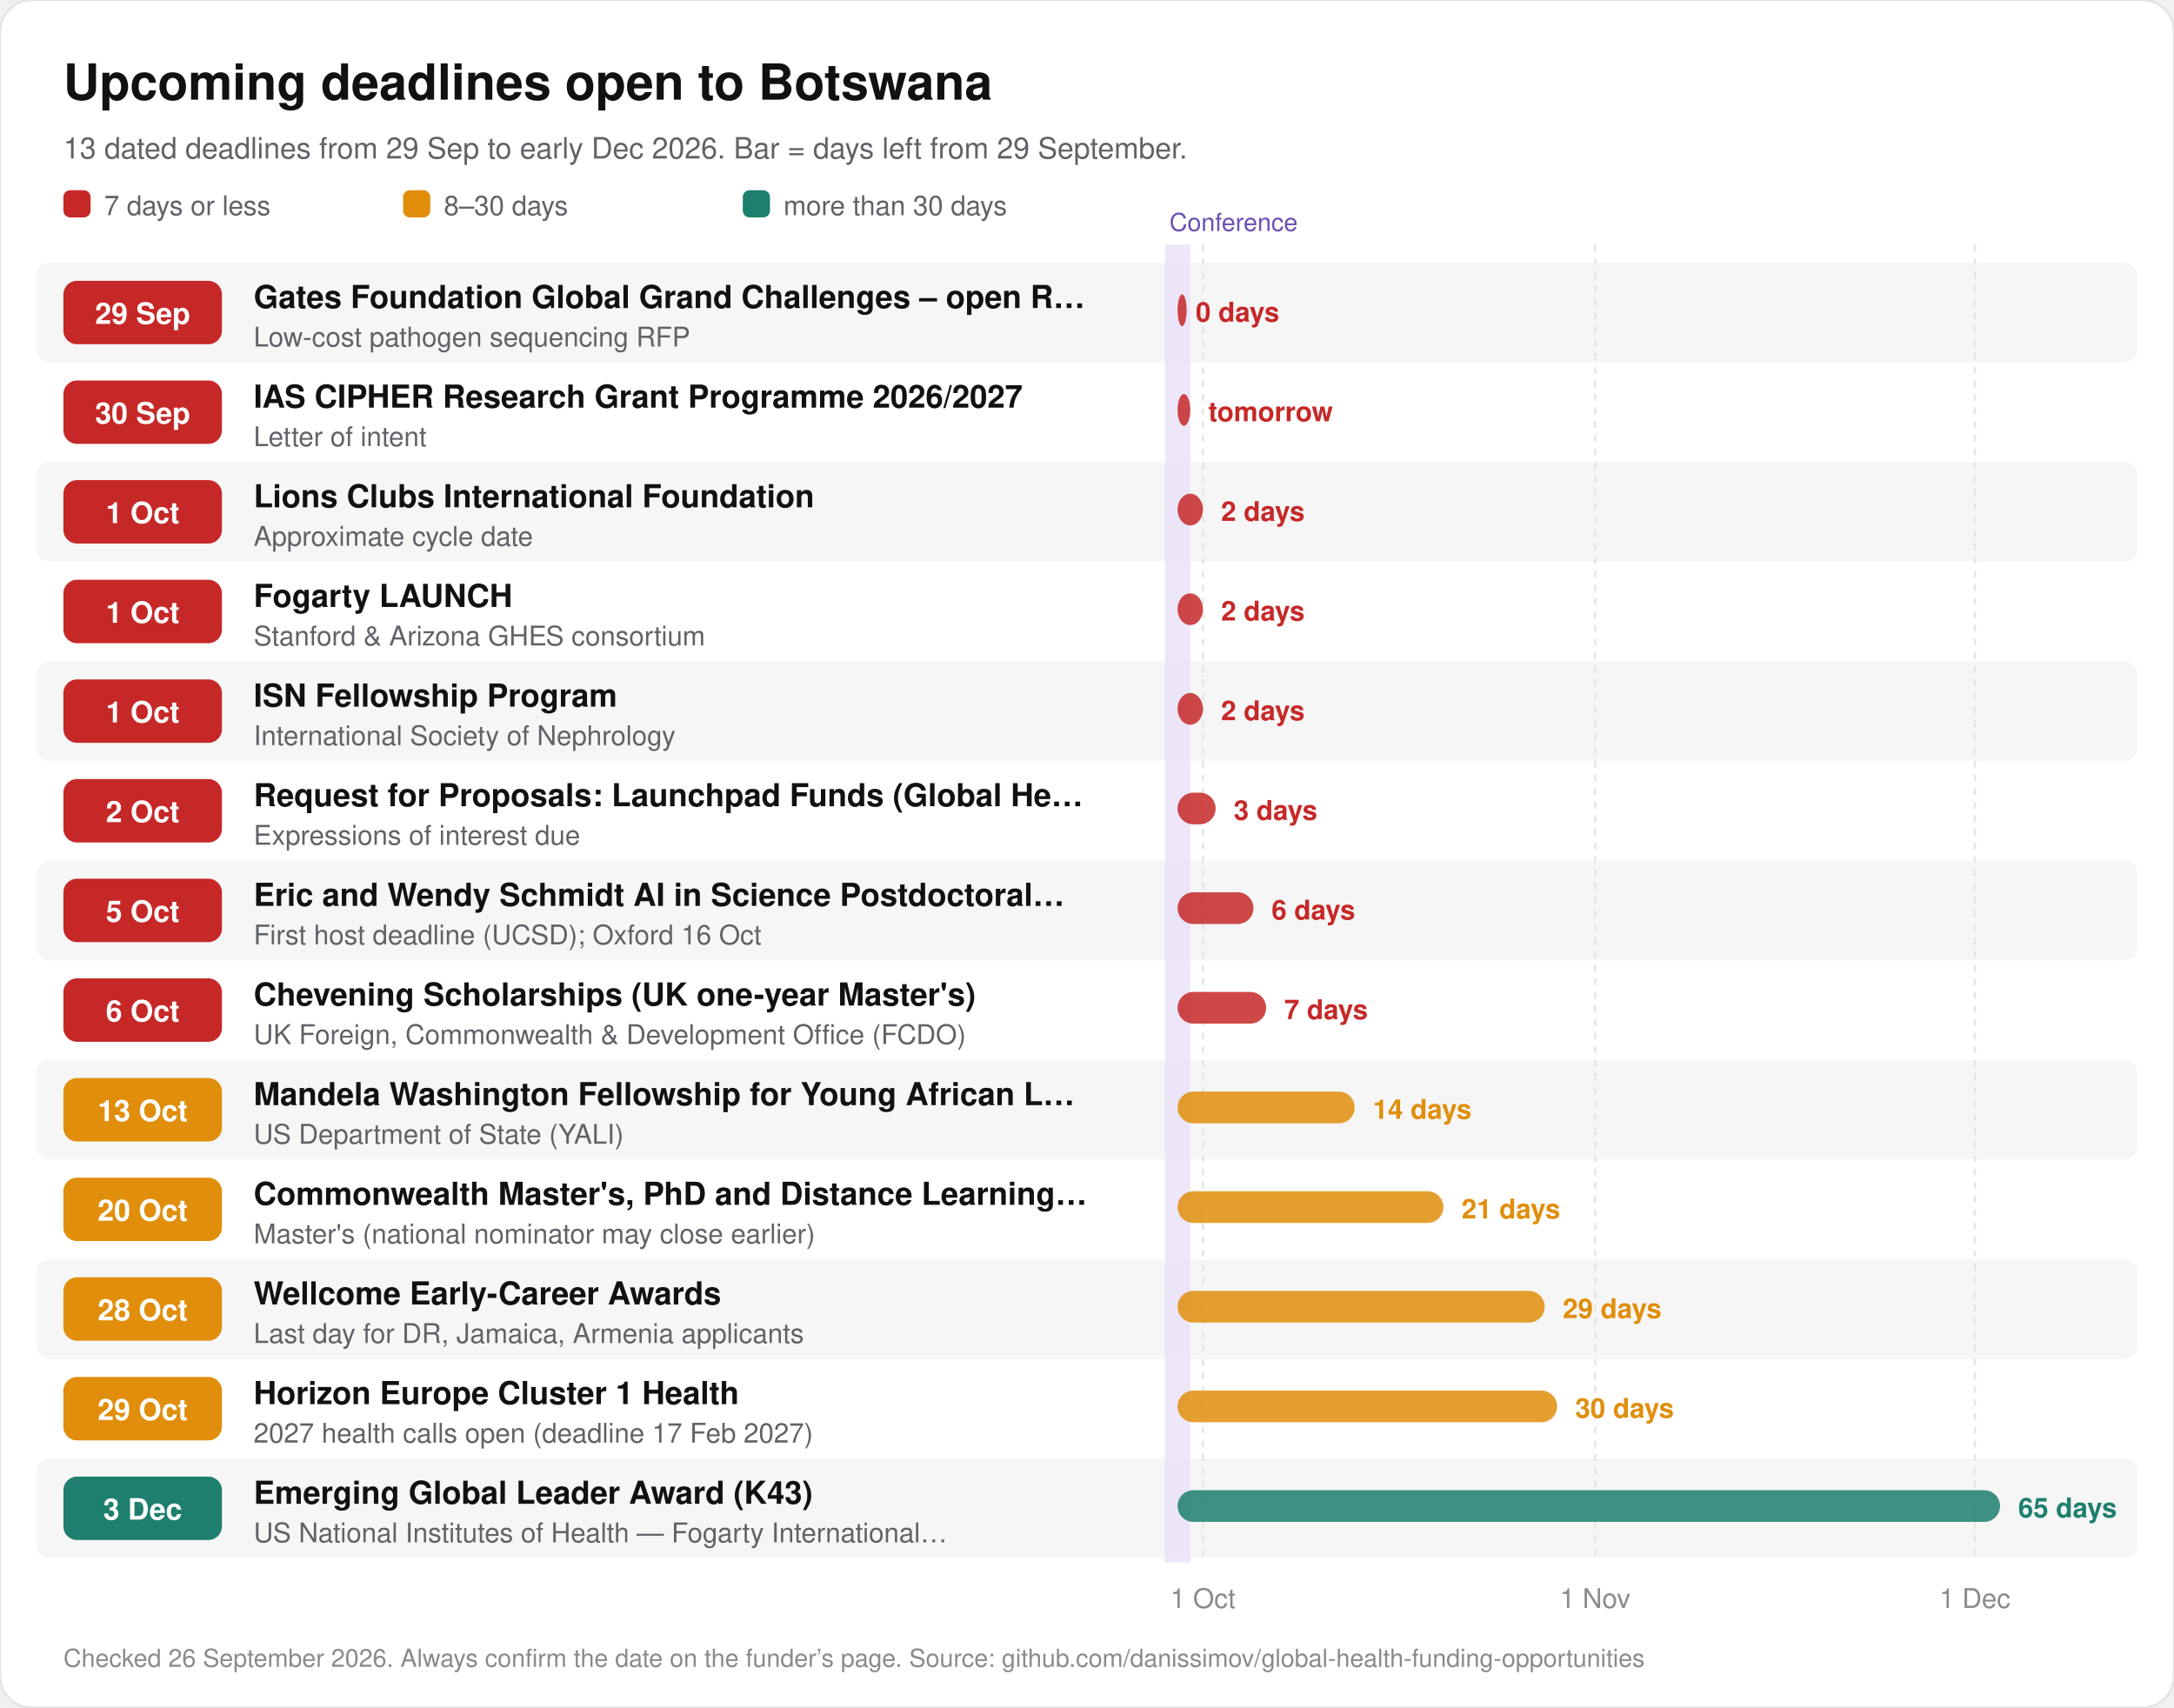
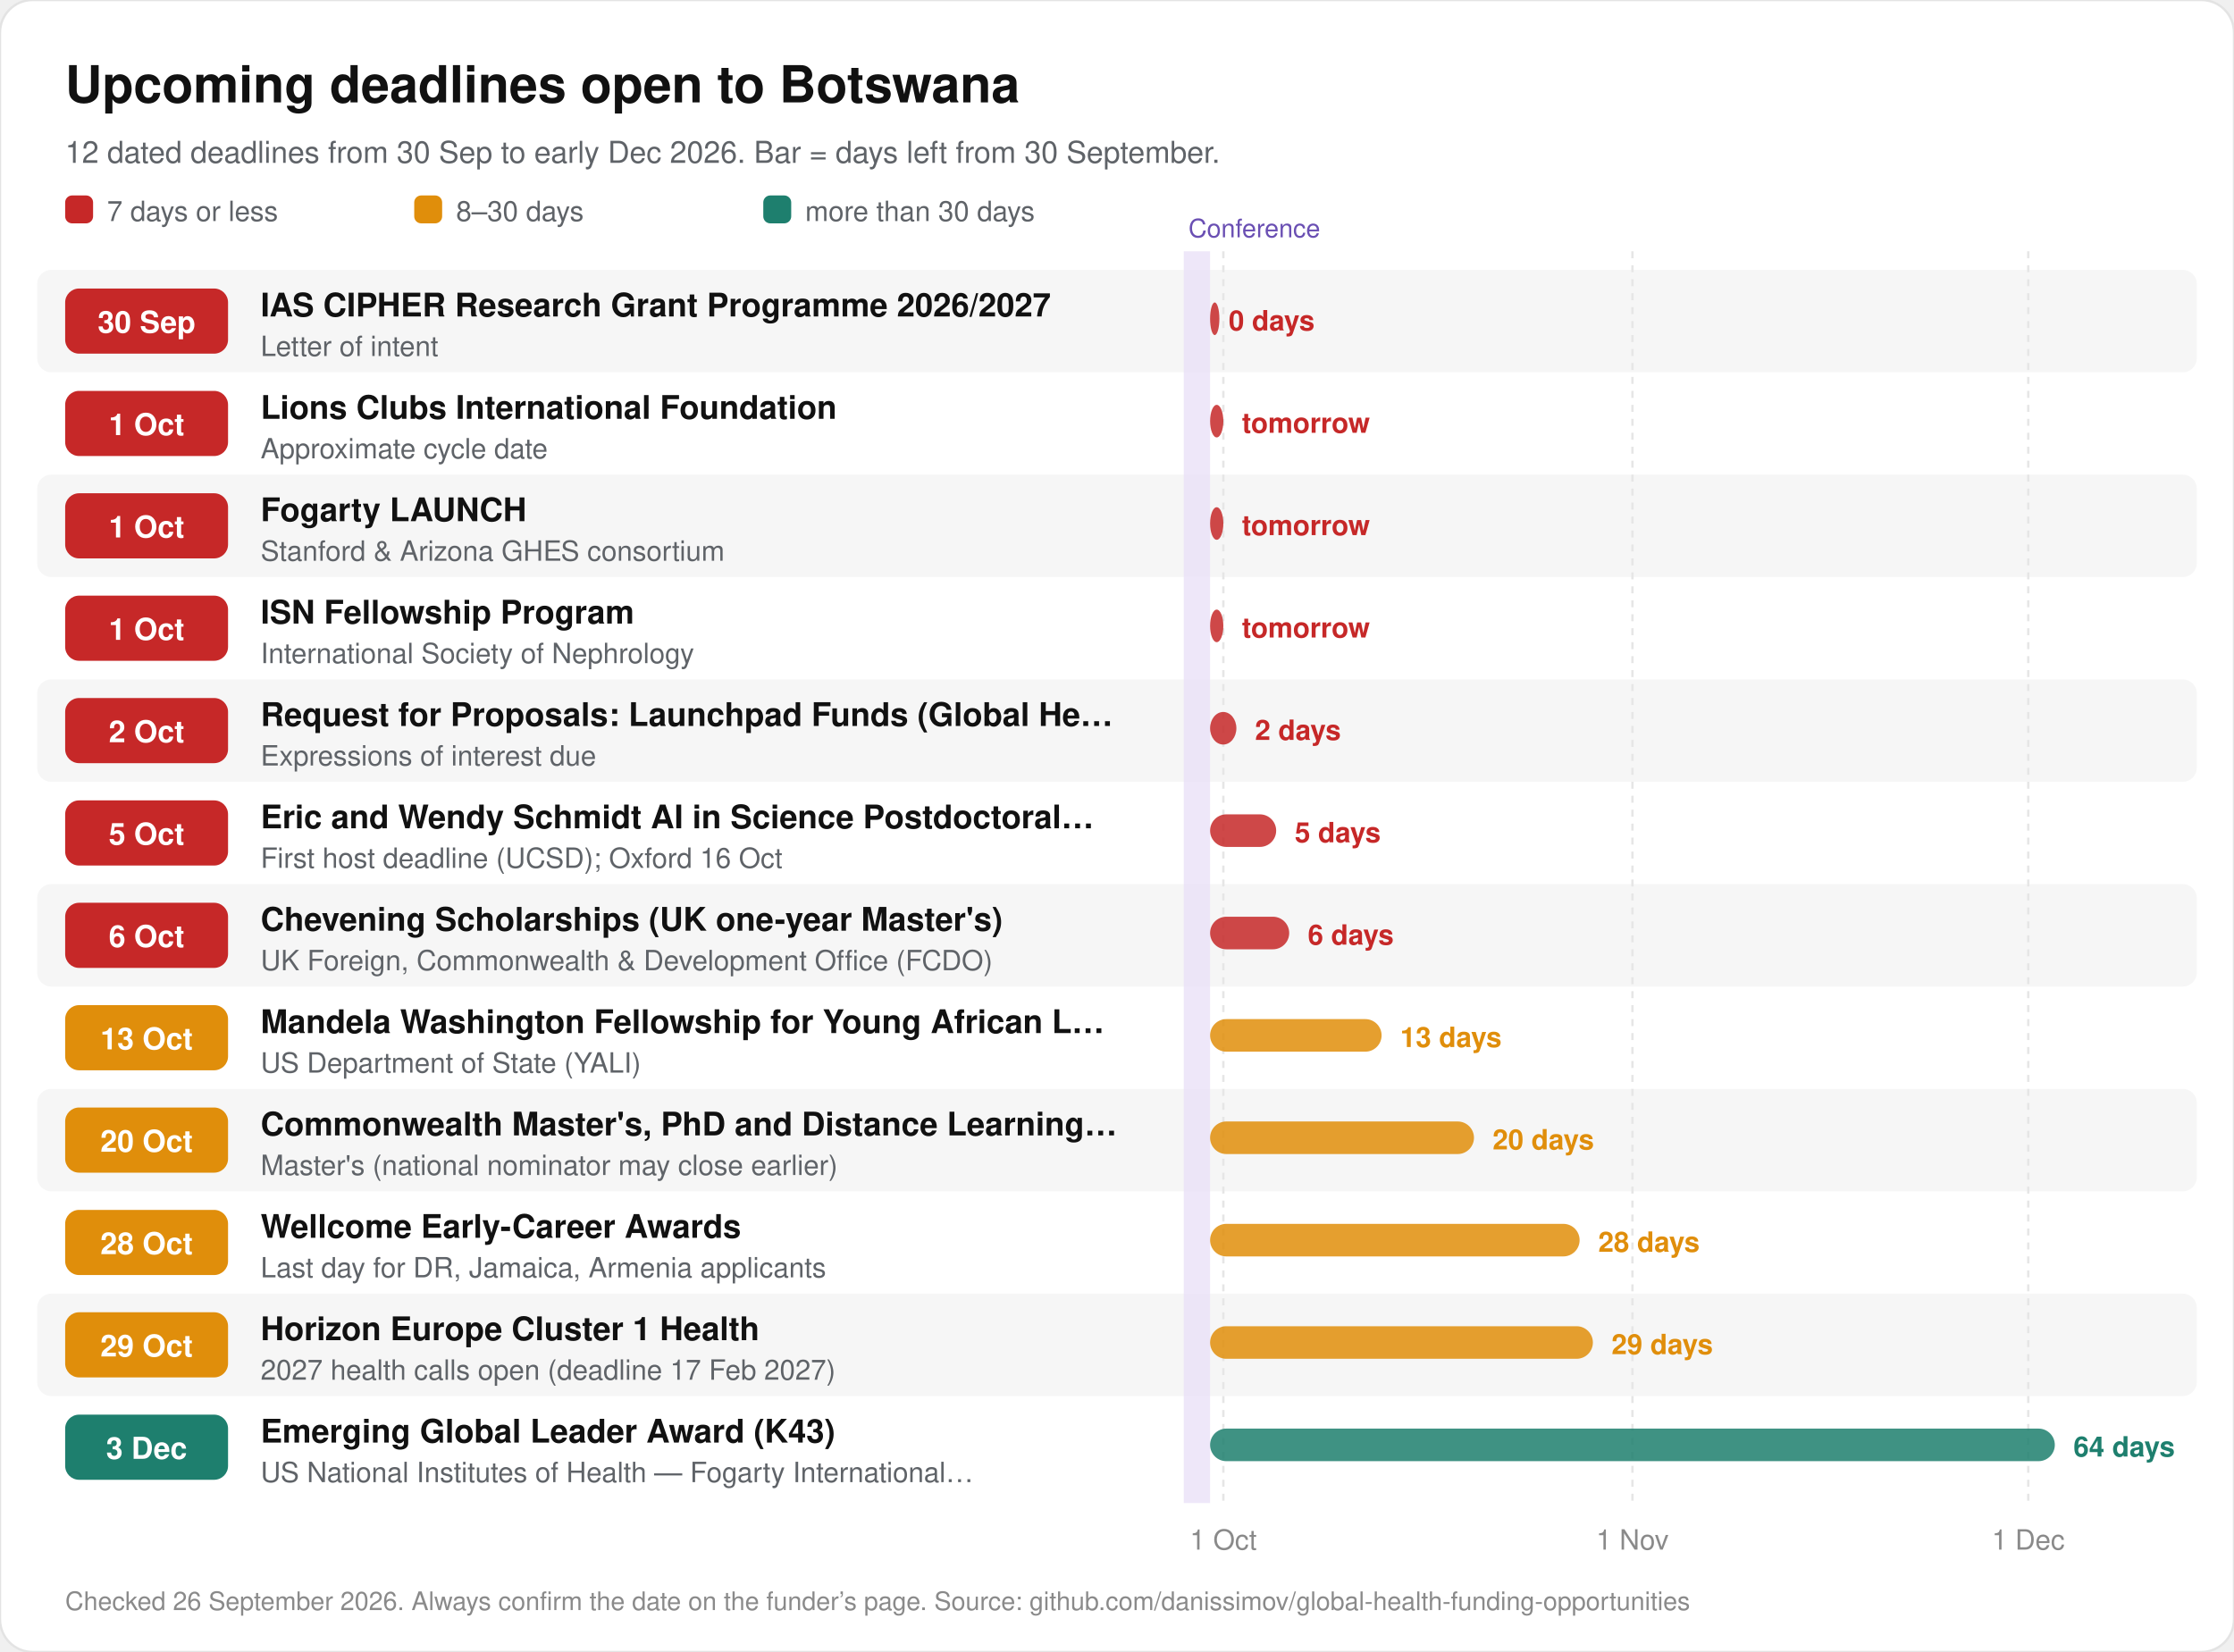
- <svg xmlns="http://www.w3.org/2000/svg" width="960" height="754" viewBox="0 0 960 754" font-family="Helvetica, Arial, sans-serif">
-   <rect x="0" y="0" width="960" height="754" rx="14" fill="#FFFFFF" stroke="#E3E3E3" />
+ <svg xmlns="http://www.w3.org/2000/svg" width="960" height="710" viewBox="0 0 960 710" font-family="Helvetica, Arial, sans-serif">
+   <rect x="0" y="0" width="960" height="710" rx="14" fill="#FFFFFF" stroke="#E3E3E3" />
  <text x="28" y="44" font-size="22" font-weight="700" fill="#111111">Upcoming deadlines open to Botswana</text>
-   <text x="28" y="70" font-size="13" fill="#5F6368">13 dated deadlines from 29 Sep to early Dec 2026. Bar = days left from 29 September.</text>
+   <text x="28" y="70" font-size="13" fill="#5F6368">12 dated deadlines from 30 Sep to early Dec 2026. Bar = days left from 30 September.</text>
  <rect x="28" y="84" width="12" height="12" rx="3" fill="#C62828" />
  <text x="46" y="95" font-size="12" fill="#5F6368">7 days or less</text>
  <rect x="178" y="84" width="12" height="12" rx="3" fill="#E08E0B" />
  <text x="196" y="95" font-size="12" fill="#5F6368">8–30 days</text>
  <rect x="328" y="84" width="12" height="12" rx="3" fill="#1E7F6E" />
  <text x="346" y="95" font-size="12" fill="#5F6368">more than 30 days</text>
  <rect x="16" y="116" width="928" height="44" rx="6" fill="#F6F6F6" />
  <rect x="16" y="204" width="928" height="44" rx="6" fill="#F6F6F6" />
  <rect x="16" y="292" width="928" height="44" rx="6" fill="#F6F6F6" />
  <rect x="16" y="380" width="928" height="44" rx="6" fill="#F6F6F6" />
  <rect x="16" y="468" width="928" height="44" rx="6" fill="#F6F6F6" />
  <rect x="16" y="556" width="928" height="44" rx="6" fill="#F6F6F6" />
-   <rect x="16" y="644" width="928" height="44" rx="6" fill="#F6F6F6" />
-   <rect x="514.4" y="108" width="11.2" height="582" fill="#E9E1F7" fill-opacity="0.8" />
-   <text x="516.4" y="102" font-size="11" fill="#6A4FB3">Conference</text>
-   <line x1="531.2" y1="108" x2="531.2" y2="690" stroke="#E6E6E6" stroke-dasharray="3 3" />
-   <text x="531.2" y="710" font-size="12" fill="#8A8A8A" text-anchor="middle">1 Oct</text>
-   <line x1="704.4" y1="108" x2="704.4" y2="690" stroke="#E6E6E6" stroke-dasharray="3 3" />
-   <text x="704.4" y="710" font-size="12" fill="#8A8A8A" text-anchor="middle">1 Nov</text>
-   <line x1="872.1" y1="108" x2="872.1" y2="690" stroke="#E6E6E6" stroke-dasharray="3 3" />
-   <text x="872.1" y="710" font-size="12" fill="#8A8A8A" text-anchor="middle">1 Dec</text>
+   <rect x="508.7" y="108" width="11.3" height="538" fill="#E9E1F7" fill-opacity="0.8" />
+   <text x="510.7" y="102" font-size="11" fill="#6A4FB3">Conference</text>
+   <line x1="525.7" y1="108" x2="525.7" y2="646" stroke="#E6E6E6" stroke-dasharray="3 3" />
+   <text x="525.7" y="666" font-size="12" fill="#8A8A8A" text-anchor="middle">1 Oct</text>
+   <line x1="701.5" y1="108" x2="701.5" y2="646" stroke="#E6E6E6" stroke-dasharray="3 3" />
+   <text x="701.5" y="666" font-size="12" fill="#8A8A8A" text-anchor="middle">1 Nov</text>
+   <line x1="871.6" y1="108" x2="871.6" y2="646" stroke="#E6E6E6" stroke-dasharray="3 3" />
+   <text x="871.6" y="666" font-size="12" fill="#8A8A8A" text-anchor="middle">1 Dec</text>
  <rect x="28" y="124" width="70" height="28" rx="6" fill="#C62828" />
-   <text x="63" y="143" font-size="13" font-weight="700" fill="#FFFFFF" text-anchor="middle">29 Sep</text>
-   <a href="https://gcgh.grandchallenges.org/grant-opportunities" target="_blank">
-     <text x="112" y="136" font-size="14" font-weight="700" fill="#111111">Gates Foundation Global Grand Challenges – open R…</text>
+   <text x="63" y="143" font-size="13" font-weight="700" fill="#FFFFFF" text-anchor="middle">30 Sep</text>
+   <a href="https://www.iasociety.org/grants/cipher-grant-programme-2026-2027" target="_blank">
+     <text x="112" y="136" font-size="14" font-weight="700" fill="#111111">IAS CIPHER Research Grant Programme 2026/2027</text>
  </a>
-   <text x="112" y="153" font-size="12" fill="#5F6368">Low-cost pathogen sequencing RFP</text>
+   <text x="112" y="153" font-size="12" fill="#5F6368">Letter of intent</text>
  <rect x="520" y="130" width="4.0" height="14" rx="7" fill="#C62828" fill-opacity="0.85" />
  <text x="528.0" y="142" font-size="12" font-weight="700" fill="#C62828">0 days</text>
  <rect x="28" y="168" width="70" height="28" rx="6" fill="#C62828" />
-   <text x="63" y="187" font-size="13" font-weight="700" fill="#FFFFFF" text-anchor="middle">30 Sep</text>
-   <a href="https://www.iasociety.org/grants/cipher-grant-programme-2026-2027" target="_blank">
-     <text x="112" y="180" font-size="14" font-weight="700" fill="#111111">IAS CIPHER Research Grant Programme 2026/2027</text>
+   <text x="63" y="187" font-size="13" font-weight="700" fill="#FFFFFF" text-anchor="middle">1 Oct</text>
+   <a href="https://www.lionsclubs.org/en/lcif-grants-toolkit" target="_blank">
+     <text x="112" y="180" font-size="14" font-weight="700" fill="#111111">Lions Clubs International Foundation</text>
  </a>
-   <text x="112" y="197" font-size="12" fill="#5F6368">Letter of intent</text>
-   <rect x="520" y="174" width="5.6" height="14" rx="7" fill="#C62828" fill-opacity="0.85" />
-   <text x="533.6" y="186" font-size="12" font-weight="700" fill="#C62828">tomorrow</text>
+   <text x="112" y="197" font-size="12" fill="#5F6368">Approximate cycle date</text>
+   <rect x="520" y="174" width="5.7" height="14" rx="7" fill="#C62828" fill-opacity="0.85" />
+   <text x="533.7" y="186" font-size="12" font-weight="700" fill="#C62828">tomorrow</text>
  <rect x="28" y="212" width="70" height="28" rx="6" fill="#C62828" />
  <text x="63" y="231" font-size="13" font-weight="700" fill="#FFFFFF" text-anchor="middle">1 Oct</text>
-   <a href="https://www.lionsclubs.org/en/lcif-grants-toolkit" target="_blank">
-     <text x="112" y="224" font-size="14" font-weight="700" fill="#111111">Lions Clubs International Foundation</text>
+   <a href="https://www.fic.nih.gov/Programs/Pages/scholars-fellows-global-health.aspx" target="_blank">
+     <text x="112" y="224" font-size="14" font-weight="700" fill="#111111">Fogarty LAUNCH</text>
  </a>
-   <text x="112" y="241" font-size="12" fill="#5F6368">Approximate cycle date</text>
-   <rect x="520" y="218" width="11.2" height="14" rx="7" fill="#C62828" fill-opacity="0.85" />
-   <text x="539.2" y="230" font-size="12" font-weight="700" fill="#C62828">2 days</text>
+   <text x="112" y="241" font-size="12" fill="#5F6368">Stanford &amp; Arizona GHES consortium</text>
+   <rect x="520" y="218" width="5.7" height="14" rx="7" fill="#C62828" fill-opacity="0.85" />
+   <text x="533.7" y="230" font-size="12" font-weight="700" fill="#C62828">tomorrow</text>
  <rect x="28" y="256" width="70" height="28" rx="6" fill="#C62828" />
  <text x="63" y="275" font-size="13" font-weight="700" fill="#FFFFFF" text-anchor="middle">1 Oct</text>
-   <a href="https://www.fic.nih.gov/Programs/Pages/scholars-fellows-global-health.aspx" target="_blank">
-     <text x="112" y="268" font-size="14" font-weight="700" fill="#111111">Fogarty LAUNCH</text>
+   <a href="https://fellowship.theisn.org/" target="_blank">
+     <text x="112" y="268" font-size="14" font-weight="700" fill="#111111">ISN Fellowship Program</text>
  </a>
-   <text x="112" y="285" font-size="12" fill="#5F6368">Stanford &amp; Arizona GHES consortium</text>
-   <rect x="520" y="262" width="11.2" height="14" rx="7" fill="#C62828" fill-opacity="0.85" />
-   <text x="539.2" y="274" font-size="12" font-weight="700" fill="#C62828">2 days</text>
+   <text x="112" y="285" font-size="12" fill="#5F6368">International Society of Nephrology</text>
+   <rect x="520" y="262" width="5.7" height="14" rx="7" fill="#C62828" fill-opacity="0.85" />
+   <text x="533.7" y="274" font-size="12" font-weight="700" fill="#C62828">tomorrow</text>
  <rect x="28" y="300" width="70" height="28" rx="6" fill="#C62828" />
-   <text x="63" y="319" font-size="13" font-weight="700" fill="#FFFFFF" text-anchor="middle">1 Oct</text>
-   <a href="https://fellowship.theisn.org/" target="_blank">
-     <text x="112" y="312" font-size="14" font-weight="700" fill="#111111">ISN Fellowship Program</text>
+   <text x="63" y="319" font-size="13" font-weight="700" fill="#FFFFFF" text-anchor="middle">2 Oct</text>
+   <a href="https://coefficientgiving.org/funds/global-health-wellbeing-opportunities/request-for-proposals-launchpad-funds/" target="_blank">
+     <text x="112" y="312" font-size="14" font-weight="700" fill="#111111">Request for Proposals: Launchpad Funds (Global He…</text>
  </a>
-   <text x="112" y="329" font-size="12" fill="#5F6368">International Society of Nephrology</text>
-   <rect x="520" y="306" width="11.2" height="14" rx="7" fill="#C62828" fill-opacity="0.85" />
-   <text x="539.2" y="318" font-size="12" font-weight="700" fill="#C62828">2 days</text>
+   <text x="112" y="329" font-size="12" fill="#5F6368">Expressions of interest due</text>
+   <rect x="520" y="306" width="11.3" height="14" rx="7" fill="#C62828" fill-opacity="0.85" />
+   <text x="539.3" y="318" font-size="12" font-weight="700" fill="#C62828">2 days</text>
  <rect x="28" y="344" width="70" height="28" rx="6" fill="#C62828" />
-   <text x="63" y="363" font-size="13" font-weight="700" fill="#FFFFFF" text-anchor="middle">2 Oct</text>
-   <a href="https://coefficientgiving.org/funds/global-health-wellbeing-opportunities/request-for-proposals-launchpad-funds/" target="_blank">
-     <text x="112" y="356" font-size="14" font-weight="700" fill="#111111">Request for Proposals: Launchpad Funds (Global He…</text>
+   <text x="63" y="363" font-size="13" font-weight="700" fill="#FFFFFF" text-anchor="middle">5 Oct</text>
+   <a href="https://schmidtaiinsciencepostdocs.ucsd.edu/" target="_blank">
+     <text x="112" y="356" font-size="14" font-weight="700" fill="#111111">Eric and Wendy Schmidt AI in Science Postdoctoral…</text>
  </a>
-   <text x="112" y="373" font-size="12" fill="#5F6368">Expressions of interest due</text>
-   <rect x="520" y="350" width="16.8" height="14" rx="7" fill="#C62828" fill-opacity="0.85" />
-   <text x="544.8" y="362" font-size="12" font-weight="700" fill="#C62828">3 days</text>
+   <text x="112" y="373" font-size="12" fill="#5F6368">First host deadline (UCSD); Oxford 16 Oct</text>
+   <rect x="520" y="350" width="28.4" height="14" rx="7" fill="#C62828" fill-opacity="0.85" />
+   <text x="556.4" y="362" font-size="12" font-weight="700" fill="#C62828">5 days</text>
  <rect x="28" y="388" width="70" height="28" rx="6" fill="#C62828" />
-   <text x="63" y="407" font-size="13" font-weight="700" fill="#FFFFFF" text-anchor="middle">5 Oct</text>
-   <a href="https://schmidtaiinsciencepostdocs.ucsd.edu/" target="_blank">
-     <text x="112" y="400" font-size="14" font-weight="700" fill="#111111">Eric and Wendy Schmidt AI in Science Postdoctoral…</text>
+   <text x="63" y="407" font-size="13" font-weight="700" fill="#FFFFFF" text-anchor="middle">6 Oct</text>
+   <a href="https://www.chevening.org/scholarships/application-timeline/" target="_blank">
+     <text x="112" y="400" font-size="14" font-weight="700" fill="#111111">Chevening Scholarships (UK one-year Master's)</text>
  </a>
-   <text x="112" y="417" font-size="12" fill="#5F6368">First host deadline (UCSD); Oxford 16 Oct</text>
-   <rect x="520" y="394" width="33.5" height="14" rx="7" fill="#C62828" fill-opacity="0.85" />
-   <text x="561.5" y="406" font-size="12" font-weight="700" fill="#C62828">6 days</text>
-   <rect x="28" y="432" width="70" height="28" rx="6" fill="#C62828" />
-   <text x="63" y="451" font-size="13" font-weight="700" fill="#FFFFFF" text-anchor="middle">6 Oct</text>
-   <a href="https://www.chevening.org/scholarships/application-timeline/" target="_blank">
-     <text x="112" y="444" font-size="14" font-weight="700" fill="#111111">Chevening Scholarships (UK one-year Master's)</text>
+   <text x="112" y="417" font-size="12" fill="#5F6368">UK Foreign, Commonwealth &amp; Development Office (FCDO)</text>
+   <rect x="520" y="394" width="34.0" height="14" rx="7" fill="#C62828" fill-opacity="0.85" />
+   <text x="562.0" y="406" font-size="12" font-weight="700" fill="#C62828">6 days</text>
+   <rect x="28" y="432" width="70" height="28" rx="6" fill="#E08E0B" />
+   <text x="63" y="451" font-size="13" font-weight="700" fill="#FFFFFF" text-anchor="middle">13 Oct</text>
+   <a href="https://www.mandelawashingtonfellowship.org/2027-application-instructions/" target="_blank">
+     <text x="112" y="444" font-size="14" font-weight="700" fill="#111111">Mandela Washington Fellowship for Young African L…</text>
  </a>
-   <text x="112" y="461" font-size="12" fill="#5F6368">UK Foreign, Commonwealth &amp; Development Office (FCDO)</text>
-   <rect x="520" y="438" width="39.1" height="14" rx="7" fill="#C62828" fill-opacity="0.85" />
-   <text x="567.1" y="450" font-size="12" font-weight="700" fill="#C62828">7 days</text>
+   <text x="112" y="461" font-size="12" fill="#5F6368">US Department of State (YALI)</text>
+   <rect x="520" y="438" width="73.7" height="14" rx="7" fill="#E08E0B" fill-opacity="0.85" />
+   <text x="601.7" y="450" font-size="12" font-weight="700" fill="#E08E0B">13 days</text>
  <rect x="28" y="476" width="70" height="28" rx="6" fill="#E08E0B" />
-   <text x="63" y="495" font-size="13" font-weight="700" fill="#FFFFFF" text-anchor="middle">13 Oct</text>
-   <a href="https://www.mandelawashingtonfellowship.org/2027-application-instructions/" target="_blank">
-     <text x="112" y="488" font-size="14" font-weight="700" fill="#111111">Mandela Washington Fellowship for Young African L…</text>
+   <text x="63" y="495" font-size="13" font-weight="700" fill="#FFFFFF" text-anchor="middle">20 Oct</text>
+   <a href="https://cscuk.fcdo.gov.uk/about-us/scholarships-and-fellowships" target="_blank">
+     <text x="112" y="488" font-size="14" font-weight="700" fill="#111111">Commonwealth Master's, PhD and Distance Learning…</text>
  </a>
-   <text x="112" y="505" font-size="12" fill="#5F6368">US Department of State (YALI)</text>
-   <rect x="520" y="482" width="78.2" height="14" rx="7" fill="#E08E0B" fill-opacity="0.85" />
-   <text x="606.2" y="494" font-size="12" font-weight="700" fill="#E08E0B">14 days</text>
+   <text x="112" y="505" font-size="12" fill="#5F6368">Master's (national nominator may close earlier)</text>
+   <rect x="520" y="482" width="113.4" height="14" rx="7" fill="#E08E0B" fill-opacity="0.85" />
+   <text x="641.4" y="494" font-size="12" font-weight="700" fill="#E08E0B">20 days</text>
  <rect x="28" y="520" width="70" height="28" rx="6" fill="#E08E0B" />
-   <text x="63" y="539" font-size="13" font-weight="700" fill="#FFFFFF" text-anchor="middle">20 Oct</text>
-   <a href="https://cscuk.fcdo.gov.uk/about-us/scholarships-and-fellowships" target="_blank">
-     <text x="112" y="532" font-size="14" font-weight="700" fill="#111111">Commonwealth Master's, PhD and Distance Learning…</text>
+   <text x="63" y="539" font-size="13" font-weight="700" fill="#FFFFFF" text-anchor="middle">28 Oct</text>
+   <a href="https://wellcome.org/research-funding/schemes/wellcome-early-career-awards" target="_blank">
+     <text x="112" y="532" font-size="14" font-weight="700" fill="#111111">Wellcome Early-Career Awards</text>
  </a>
-   <text x="112" y="549" font-size="12" fill="#5F6368">Master's (national nominator may close earlier)</text>
-   <rect x="520" y="526" width="117.4" height="14" rx="7" fill="#E08E0B" fill-opacity="0.85" />
-   <text x="645.4" y="538" font-size="12" font-weight="700" fill="#E08E0B">21 days</text>
+   <text x="112" y="549" font-size="12" fill="#5F6368">Last day for DR, Jamaica, Armenia applicants</text>
+   <rect x="520" y="526" width="158.8" height="14" rx="7" fill="#E08E0B" fill-opacity="0.85" />
+   <text x="686.8" y="538" font-size="12" font-weight="700" fill="#E08E0B">28 days</text>
  <rect x="28" y="564" width="70" height="28" rx="6" fill="#E08E0B" />
-   <text x="63" y="583" font-size="13" font-weight="700" fill="#FFFFFF" text-anchor="middle">28 Oct</text>
-   <a href="https://wellcome.org/research-funding/schemes/wellcome-early-career-awards" target="_blank">
-     <text x="112" y="576" font-size="14" font-weight="700" fill="#111111">Wellcome Early-Career Awards</text>
+   <text x="63" y="583" font-size="13" font-weight="700" fill="#FFFFFF" text-anchor="middle">29 Oct</text>
+   <a href="https://horizoneuropencpportal.eu/store/overview-health-calls-2026-and-2027-horizon-europe" target="_blank">
+     <text x="112" y="576" font-size="14" font-weight="700" fill="#111111">Horizon Europe Cluster 1 Health</text>
  </a>
-   <text x="112" y="593" font-size="12" fill="#5F6368">Last day for DR, Jamaica, Armenia applicants</text>
-   <rect x="520" y="570" width="162.1" height="14" rx="7" fill="#E08E0B" fill-opacity="0.85" />
-   <text x="690.1" y="582" font-size="12" font-weight="700" fill="#E08E0B">29 days</text>
-   <rect x="28" y="608" width="70" height="28" rx="6" fill="#E08E0B" />
-   <text x="63" y="627" font-size="13" font-weight="700" fill="#FFFFFF" text-anchor="middle">29 Oct</text>
-   <a href="https://horizoneuropencpportal.eu/store/overview-health-calls-2026-and-2027-horizon-europe" target="_blank">
-     <text x="112" y="620" font-size="14" font-weight="700" fill="#111111">Horizon Europe Cluster 1 Health</text>
+   <text x="112" y="593" font-size="12" fill="#5F6368">2027 health calls open (deadline 17 Feb 2027)</text>
+   <rect x="520" y="570" width="164.5" height="14" rx="7" fill="#E08E0B" fill-opacity="0.85" />
+   <text x="692.5" y="582" font-size="12" font-weight="700" fill="#E08E0B">29 days</text>
+   <rect x="28" y="608" width="70" height="28" rx="6" fill="#1E7F6E" />
+   <text x="63" y="627" font-size="13" font-weight="700" fill="#FFFFFF" text-anchor="middle">3 Dec</text>
+   <a href="https://www.fic.nih.gov/Programs/Pages/emerging-global-leader.aspx" target="_blank">
+     <text x="112" y="620" font-size="14" font-weight="700" fill="#111111">Emerging Global Leader Award (K43)</text>
  </a>
-   <text x="112" y="637" font-size="12" fill="#5F6368">2027 health calls open (deadline 17 Feb 2027)</text>
-   <rect x="520" y="614" width="167.6" height="14" rx="7" fill="#E08E0B" fill-opacity="0.85" />
-   <text x="695.6" y="626" font-size="12" font-weight="700" fill="#E08E0B">30 days</text>
-   <rect x="28" y="652" width="70" height="28" rx="6" fill="#1E7F6E" />
-   <text x="63" y="671" font-size="13" font-weight="700" fill="#FFFFFF" text-anchor="middle">3 Dec</text>
-   <a href="https://www.fic.nih.gov/Programs/Pages/emerging-global-leader.aspx" target="_blank">
-     <text x="112" y="664" font-size="14" font-weight="700" fill="#111111">Emerging Global Leader Award (K43)</text>
-   </a>
-   <text x="112" y="681" font-size="12" fill="#5F6368">US National Institutes of Health — Fogarty International…</text>
-   <rect x="520" y="658" width="363.2" height="14" rx="7" fill="#1E7F6E" fill-opacity="0.85" />
-   <text x="891.2" y="670" font-size="12" font-weight="700" fill="#1E7F6E">65 days</text>
-   <text x="28" y="736" font-size="11" fill="#8A8A8A">Checked 26 September 2026. Always confirm the date on the funder’s page. Source: github.com/danissimov/global-health-funding-opportunities</text>
+   <text x="112" y="637" font-size="12" fill="#5F6368">US National Institutes of Health — Fogarty International…</text>
+   <rect x="520" y="614" width="363.0" height="14" rx="7" fill="#1E7F6E" fill-opacity="0.85" />
+   <text x="891.0" y="626" font-size="12" font-weight="700" fill="#1E7F6E">64 days</text>
+   <text x="28" y="692" font-size="11" fill="#8A8A8A">Checked 26 September 2026. Always confirm the date on the funder’s page. Source: github.com/danissimov/global-health-funding-opportunities</text>
</svg>
